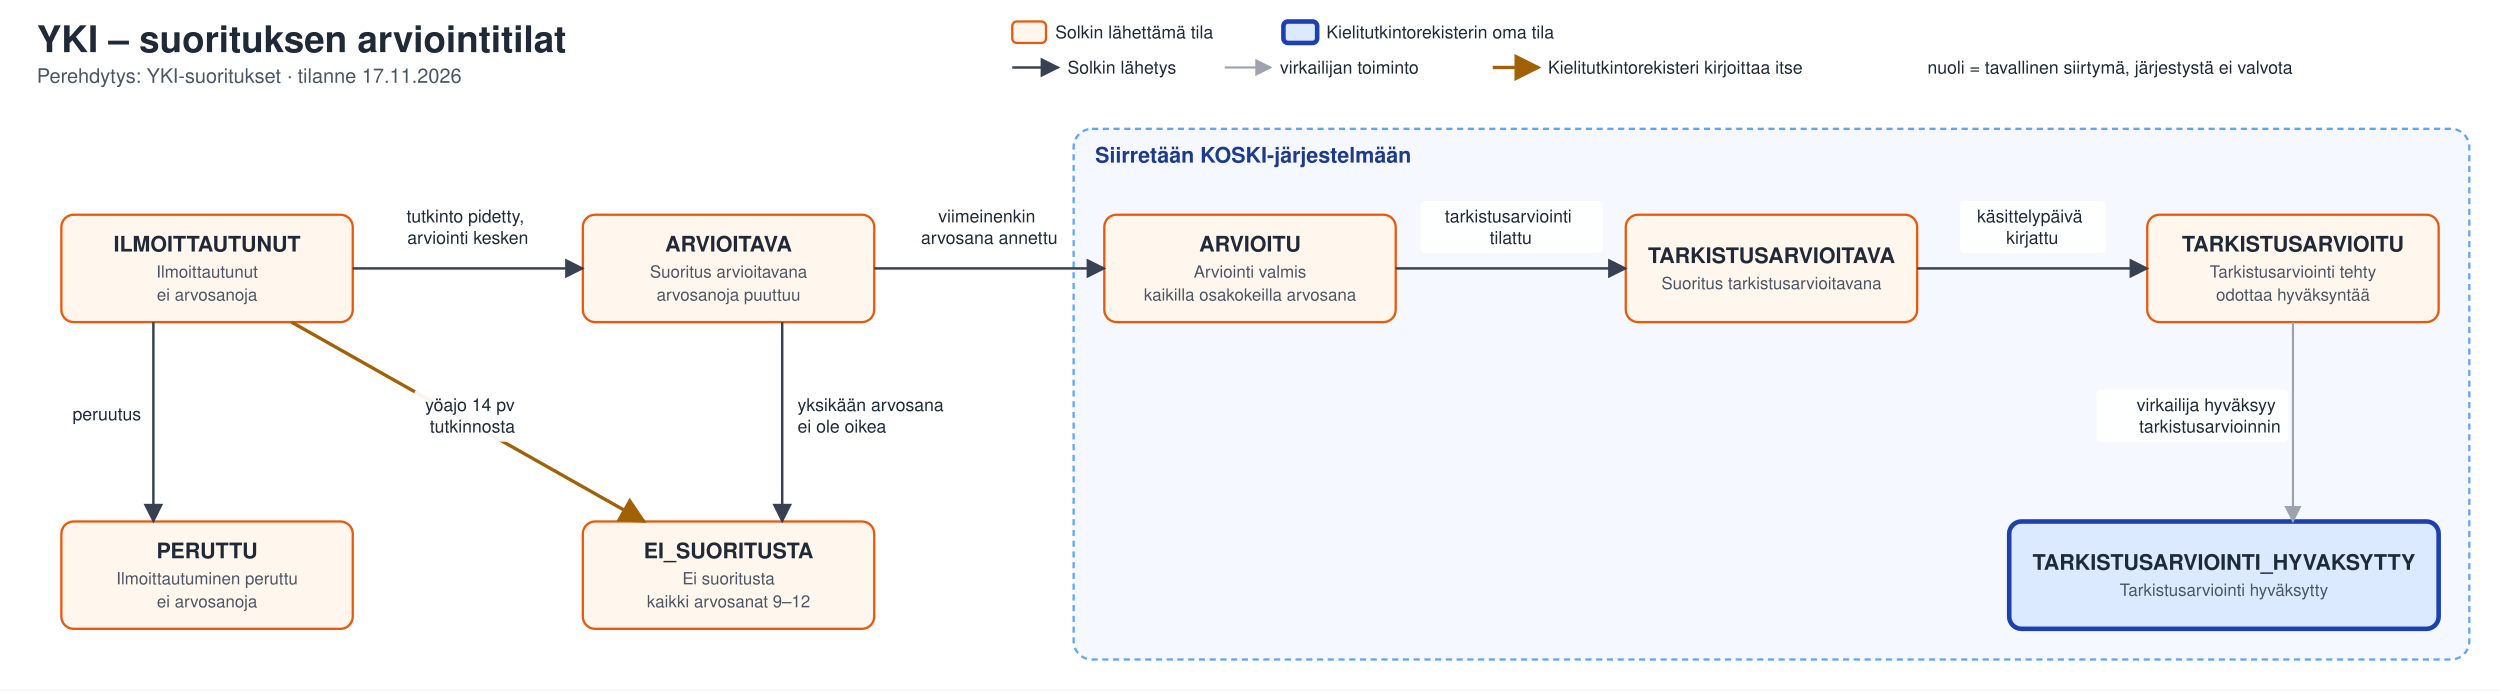
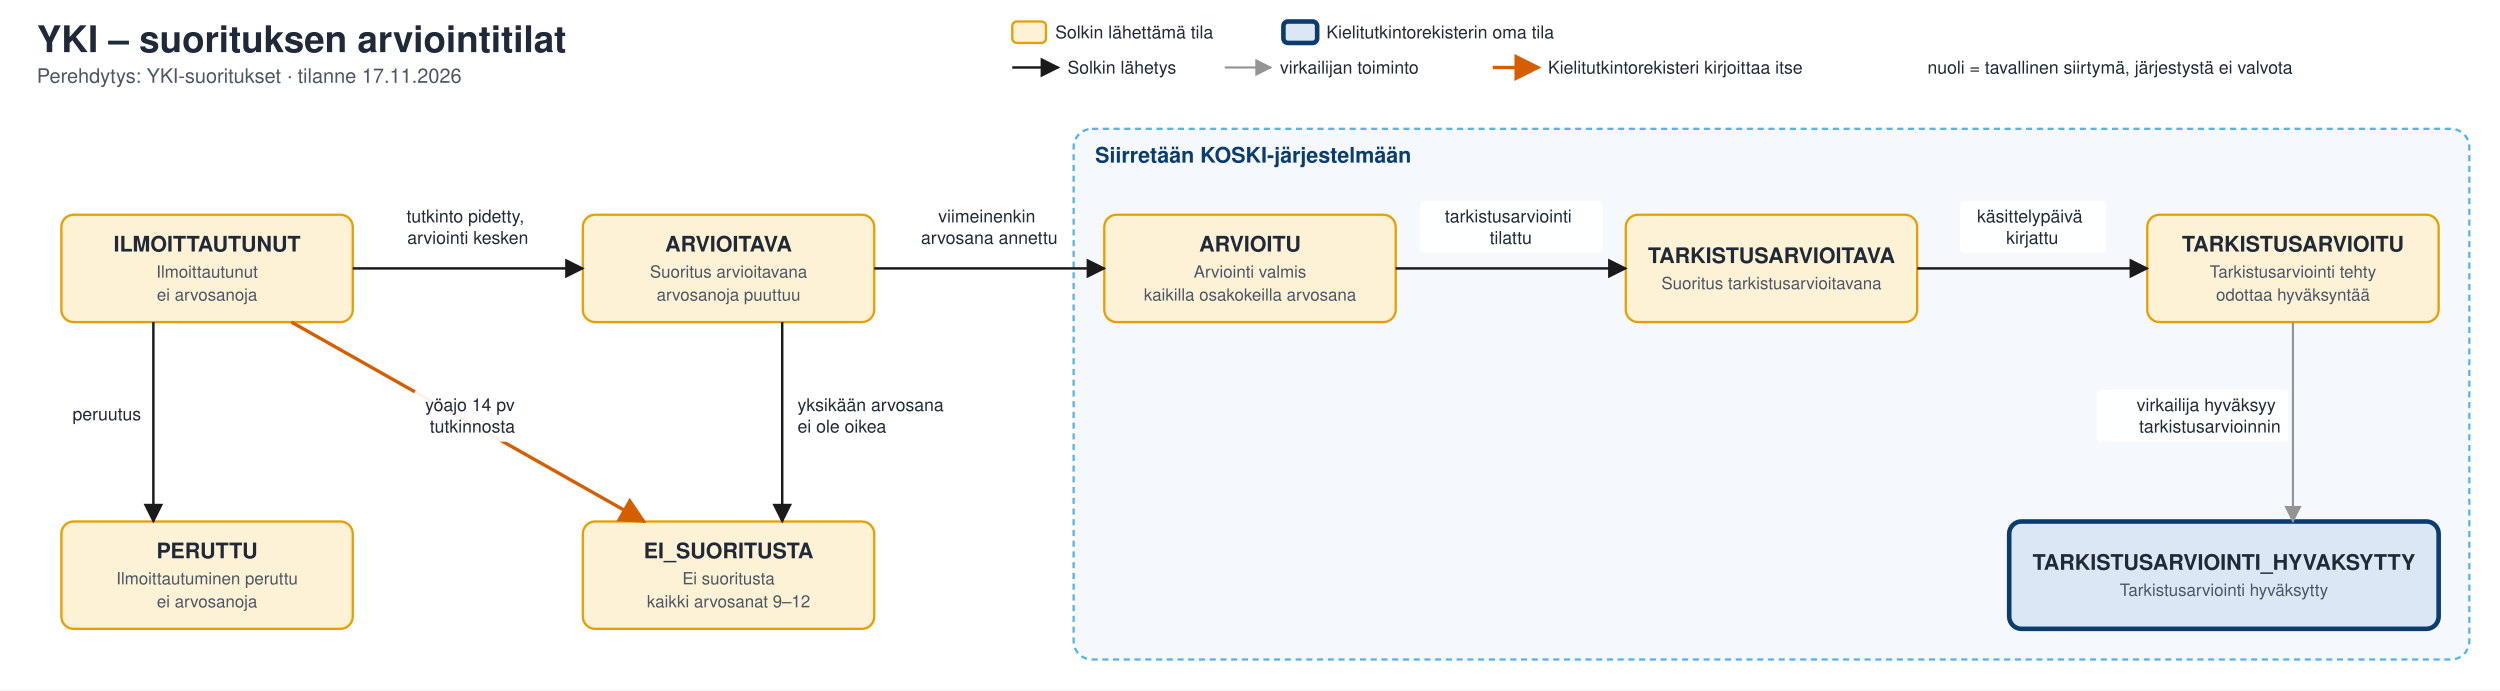
<svg xmlns="http://www.w3.org/2000/svg" width="1630" height="450" viewBox="0 0 1630 450">
  <defs>
    <style>
    text { font-family: Helvetica, Arial, sans-serif; fill: #1f2937; }
    .tausta { fill: #ffffff; }
    .otsikko { font-size: 24px; font-weight: bold; }
    .alaotsikko { font-size: 13px; fill: #4b5563; }
    .kaista { fill: #f8fafc; stroke: #e2e8f0; stroke-width: 1; }
    .kaistan-nimi { font-size: 12px; font-weight: bold; fill: #64748b; letter-spacing: 0.5px; }
    .laatikko rect { stroke-width: 1.5; }
    .nimi { font-size: 14px; font-weight: bold; }
    .lisatieto { font-size: 11px; fill: #4b5563; }
-     .kitu rect { fill: #dbeafe; stroke: #1e40af; stroke-width: 3; }
-     .kios rect { fill: #ede9fe; stroke: #6d28d9; stroke-width: 2.5; }
-     .oph rect { fill: #eff6ff; stroke: #60a5fa; }
-     .ulkoinen rect { fill: #fff7ed; stroke: #ea580c; }
-     .infra rect { fill: #f0fdf4; stroke: #16a34a; }
+     .kitu rect { fill: #dbe7f5; stroke: #0b3c6e; stroke-width: 3; }
+     .kios rect { fill: #f7e4ef; stroke: #cc79a7; stroke-width: 2.5; }
+     .oph rect { fill: #eef7fd; stroke: #56b4e9; }
+     .ulkoinen rect { fill: #fdf1d6; stroke: #e69f00; }
+     .infra rect { fill: #e3f2e7; stroke: #117733; }
    .toimija rect { fill: #f3f4f6; stroke: #6b7280; }
-     .ryhma { fill: #f5f9ff; stroke: #60a5fa; stroke-width: 1.5; stroke-dasharray: 4 3; }
-     .ryhman-nimi { font-size: 14px; font-weight: bold; fill: #1e3a8a; }
-     .nuoli path { fill: none; stroke: #374151; stroke-width: 1.6; }
-     .heti path { stroke: #0e7490; stroke-width: 2.2; }
-     .ajastettu path { stroke: #a16207; stroke-width: 2.2; }
+     .ryhma { fill: #f5f9fd; stroke: #56b4e9; stroke-width: 1.5; stroke-dasharray: 4 3; }
+     .ryhman-nimi { font-size: 14px; font-weight: bold; fill: #0b3c6e; }
+     .nuoli path { fill: none; stroke: #1a1a1a; stroke-width: 1.6; }
+     .heti path { stroke: #0072b2; stroke-width: 2.2; }
+     .ajastettu path { stroke: #d55e00; stroke-width: 2.2; }
    .pull path { stroke-dasharray: 7 4; }
-     .kayttaja path { stroke: #9ca3af; stroke-width: 1.4; }
+     .kayttaja path { stroke: #949494; stroke-width: 1.4; }
    .nuolen-teksti rect { fill: #ffffff; fill-opacity: 0.92; }
    .nuolen-teksti text { font-size: 11.5px; }
    .ei-kaytossa { opacity: 0.5; }
    .selite { font-size: 11.5px; }
    </style>
    <marker id="karki-heti" viewBox="0 0 10 10" refX="9" refY="5" markerWidth="8" markerHeight="8" orient="auto-start-reverse">
-       <path d="M 0,0 L 10,5 L 0,10 z" fill="#0e7490" />
+       <path d="M 0,0 L 10,5 L 0,10 z" fill="#0072b2" />
    </marker>
    <marker id="karki-ajastettu" viewBox="0 0 10 10" refX="9" refY="5" markerWidth="8" markerHeight="8" orient="auto-start-reverse">
-       <path d="M 0,0 L 10,5 L 0,10 z" fill="#a16207" />
+       <path d="M 0,0 L 10,5 L 0,10 z" fill="#d55e00" />
    </marker>
    <marker id="karki-push" viewBox="0 0 10 10" refX="9" refY="5" markerWidth="8" markerHeight="8" orient="auto-start-reverse">
-       <path d="M 0,0 L 10,5 L 0,10 z" fill="#374151" />
+       <path d="M 0,0 L 10,5 L 0,10 z" fill="#1a1a1a" />
    </marker>
    <marker id="karki-pull" viewBox="0 0 10 10" refX="9" refY="5" markerWidth="8" markerHeight="8" orient="auto-start-reverse">
-       <path d="M 0,0 L 10,5 L 0,10 z" fill="#374151" />
+       <path d="M 0,0 L 10,5 L 0,10 z" fill="#1a1a1a" />
    </marker>
    <marker id="karki-kayttaja" viewBox="0 0 10 10" refX="9" refY="5" markerWidth="8" markerHeight="8" orient="auto-start-reverse">
-       <path d="M 0,0 L 10,5 L 0,10 z" fill="#9ca3af" />
+       <path d="M 0,0 L 10,5 L 0,10 z" fill="#949494" />
    </marker>
  </defs>
  <rect class="tausta" x="0" y="0" width="1630" height="450" />
  <g id="otsikko">
    <text class="otsikko" x="24" y="34">YKI – suorituksen arviointitilat</text>
    <text class="alaotsikko" x="24" y="54">Perehdytys: YKI-suoritukset · tilanne 17.11.2026</text>
  </g>
  <g id="selite">
    <g class="laatikko ulkoinen">
      <rect x="660" y="14" width="22" height="14" rx="3" />
    </g>
    <text class="selite" x="688" y="25">Solkin lähettämä tila</text>
    <g class="laatikko kitu">
      <rect x="836.787" y="14" width="22" height="14" rx="3" />
    </g>
    <text class="selite" x="864.787" y="25">Kielitutkintorekisterin oma tila</text>
    <g class="nuoli push">
      <path d="M 660,44 L 690,44" marker-end="url(#karki-push)" />
    </g>
    <text class="selite" x="696" y="48">Solkin lähetys</text>
    <g class="nuoli kayttaja">
      <path d="M 798.525,44 L 828.525,44" marker-end="url(#karki-kayttaja)" />
    </g>
    <text class="selite" x="834.525" y="48">virkailijan toiminto</text>
    <g class="nuoli ajastettu">
      <path d="M 973.275,44 L 1003.275,44" marker-end="url(#karki-ajastettu)" />
    </g>
    <text class="selite" x="1009.275" y="48">Kielitutkintorekisteri kirjoittaa itse</text>
    <text class="selite" x="1256.7" y="48">nuoli = tavallinen siirtymä, järjestystä ei valvota</text>
  </g>
  <g id="koski-siirto">
    <rect class="ryhma" x="700" y="84" width="910" height="346" rx="12" />
    <text class="ryhman-nimi" x="714" y="106">Siirretään KOSKI-järjestelmään</text>
  </g>
  <g id="ilmoittautunut" class="laatikko ulkoinen">
    <rect x="40" y="140" width="190" height="70" rx="8" />
    <text class="nimi" x="135" y="164" text-anchor="middle">ILMOITTAUTUNUT</text>
    <text class="lisatieto" x="135" y="181" text-anchor="middle">Ilmoittautunut</text>
    <text class="lisatieto" x="135" y="196" text-anchor="middle">ei arvosanoja</text>
  </g>
  <g id="arvioitava" class="laatikko ulkoinen">
    <rect x="380" y="140" width="190" height="70" rx="8" />
    <text class="nimi" x="475" y="164" text-anchor="middle">ARVIOITAVA</text>
    <text class="lisatieto" x="475" y="181" text-anchor="middle">Suoritus arvioitavana</text>
    <text class="lisatieto" x="475" y="196" text-anchor="middle">arvosanoja puuttuu</text>
  </g>
  <g id="arvioitu" class="laatikko ulkoinen">
    <rect x="720" y="140" width="190" height="70" rx="8" />
    <text class="nimi" x="815" y="164" text-anchor="middle">ARVIOITU</text>
    <text class="lisatieto" x="815" y="181" text-anchor="middle">Arviointi valmis</text>
    <text class="lisatieto" x="815" y="196" text-anchor="middle">kaikilla osakokeilla arvosana</text>
  </g>
  <g id="tarkistusarvioitava" class="laatikko ulkoinen">
    <rect x="1060" y="140" width="190" height="70" rx="8" />
    <text class="nimi" x="1155" y="171.5" text-anchor="middle">TARKISTUSARVIOITAVA</text>
    <text class="lisatieto" x="1155" y="188.5" text-anchor="middle">Suoritus tarkistusarvioitavana</text>
  </g>
  <g id="tarkistusarvioitu" class="laatikko ulkoinen">
    <rect x="1400" y="140" width="190" height="70" rx="8" />
    <text class="nimi" x="1495" y="164" text-anchor="middle">TARKISTUSARVIOITU</text>
    <text class="lisatieto" x="1495" y="181" text-anchor="middle">Tarkistusarviointi tehty</text>
    <text class="lisatieto" x="1495" y="196" text-anchor="middle">odottaa hyväksyntää</text>
  </g>
  <g id="peruttu" class="laatikko ulkoinen">
    <rect x="40" y="340" width="190" height="70" rx="8" />
    <text class="nimi" x="135" y="364" text-anchor="middle">PERUTTU</text>
    <text class="lisatieto" x="135" y="381" text-anchor="middle">Ilmoittautuminen peruttu</text>
    <text class="lisatieto" x="135" y="396" text-anchor="middle">ei arvosanoja</text>
  </g>
  <g id="ei-suoritusta" class="laatikko ulkoinen">
    <rect x="380" y="340" width="190" height="70" rx="8" />
    <text class="nimi" x="475" y="364" text-anchor="middle">EI_SUORITUSTA</text>
    <text class="lisatieto" x="475" y="381" text-anchor="middle">Ei suoritusta</text>
    <text class="lisatieto" x="475" y="396" text-anchor="middle">kaikki arvosanat 9–12</text>
  </g>
  <g id="hyvaksytty" class="laatikko kitu">
    <rect x="1310" y="340" width="280" height="70" rx="8" />
    <text class="nimi" x="1450" y="371.5" text-anchor="middle">TARKISTUSARVIOINTI_HYVAKSYTTY</text>
    <text class="lisatieto" x="1450" y="388.5" text-anchor="middle">Tarkistusarviointi hyväksytty</text>
  </g>
  <g id="ilmoittautunut-arvioitava" class="nuoli push">
    <path d="M 230,175 L 380,175" marker-end="url(#karki-push)" />
    <g class="nuolen-teksti">
      <rect x="249" y="131" width="113" height="34" rx="3" />
      <text x="305" y="145" text-anchor="middle">
        <tspan x="305" y="145">tutkinto pidetty,</tspan>
        <tspan x="305" y="159">arviointi kesken</tspan>
      </text>
    </g>
  </g>
  <g id="arvioitava-arvioitu" class="nuoli push">
    <path d="M 570,175 L 720,175" marker-end="url(#karki-push)" />
    <g class="nuolen-teksti">
      <rect x="592" y="131" width="107" height="34" rx="3" />
      <text x="645" y="145" text-anchor="middle">
        <tspan x="645" y="145">viimeinenkin</tspan>
        <tspan x="645" y="159">arvosana annettu</tspan>
      </text>
    </g>
  </g>
  <g id="arvioitu-tarkistusarvioitava" class="nuoli push">
    <path d="M 910,175 L 1060,175" marker-end="url(#karki-push)" />
    <g class="nuolen-teksti">
      <rect x="926" y="131" width="119" height="34" rx="3" />
      <text x="985" y="145" text-anchor="middle">
        <tspan x="985" y="145">tarkistusarviointi</tspan>
        <tspan x="985" y="159">tilattu</tspan>
      </text>
    </g>
  </g>
  <g id="tarkistusarvioitava-tarkistusarvioitu" class="nuoli push">
    <path d="M 1250,175 L 1400,175" marker-end="url(#karki-push)" />
    <g class="nuolen-teksti">
      <rect x="1278" y="131" width="95" height="34" rx="3" />
      <text x="1325" y="145" text-anchor="middle">
        <tspan x="1325" y="145">käsittelypäivä</tspan>
        <tspan x="1325" y="159">kirjattu</tspan>
      </text>
    </g>
  </g>
  <g id="ilmoittautunut-peruttu" class="nuoli push">
    <path d="M 100,210 L 100,340" marker-end="url(#karki-push)" />
    <g class="nuolen-teksti">
      <rect x="39" y="260" width="58" height="20" rx="3" />
      <text x="92" y="274" text-anchor="end">
        <tspan x="92" y="274">peruutus</tspan>
      </text>
    </g>
  </g>
  <g id="ilmoittautunut-ei-suoritusta" class="nuoli ajastettu">
    <path d="M 190,210 L 420,340" marker-end="url(#karki-ajastettu)" />
    <g class="nuolen-teksti">
      <rect x="270" y="254" width="76" height="34" rx="3" />
      <text x="308" y="268" text-anchor="middle">
        <tspan x="308" y="268">yöajo 14 pv</tspan>
        <tspan x="308" y="282">tutkinnosta</tspan>
      </text>
    </g>
  </g>
  <g id="arvioitava-ei-suoritusta" class="nuoli push">
    <path d="M 510,210 L 510,340" marker-end="url(#karki-push)" />
    <g class="nuolen-teksti">
      <rect x="515" y="254" width="113" height="34" rx="3" />
      <text x="520" y="268" text-anchor="start">
        <tspan x="520" y="268">yksikään arvosana</tspan>
        <tspan x="520" y="282">ei ole oikea</tspan>
      </text>
    </g>
  </g>
  <g id="tarkistusarvioitu-hyvaksytty" class="nuoli kayttaja">
    <path d="M 1495,210 L 1495,340" marker-end="url(#karki-kayttaja)" />
    <g class="nuolen-teksti">
      <rect x="1367" y="254" width="125" height="34" rx="3" />
      <text x="1487" y="268" text-anchor="end">
        <tspan x="1487" y="268">virkailija hyväksyy</tspan>
        <tspan x="1487" y="282">tarkistusarvioinnin</tspan>
      </text>
    </g>
  </g>
</svg>
